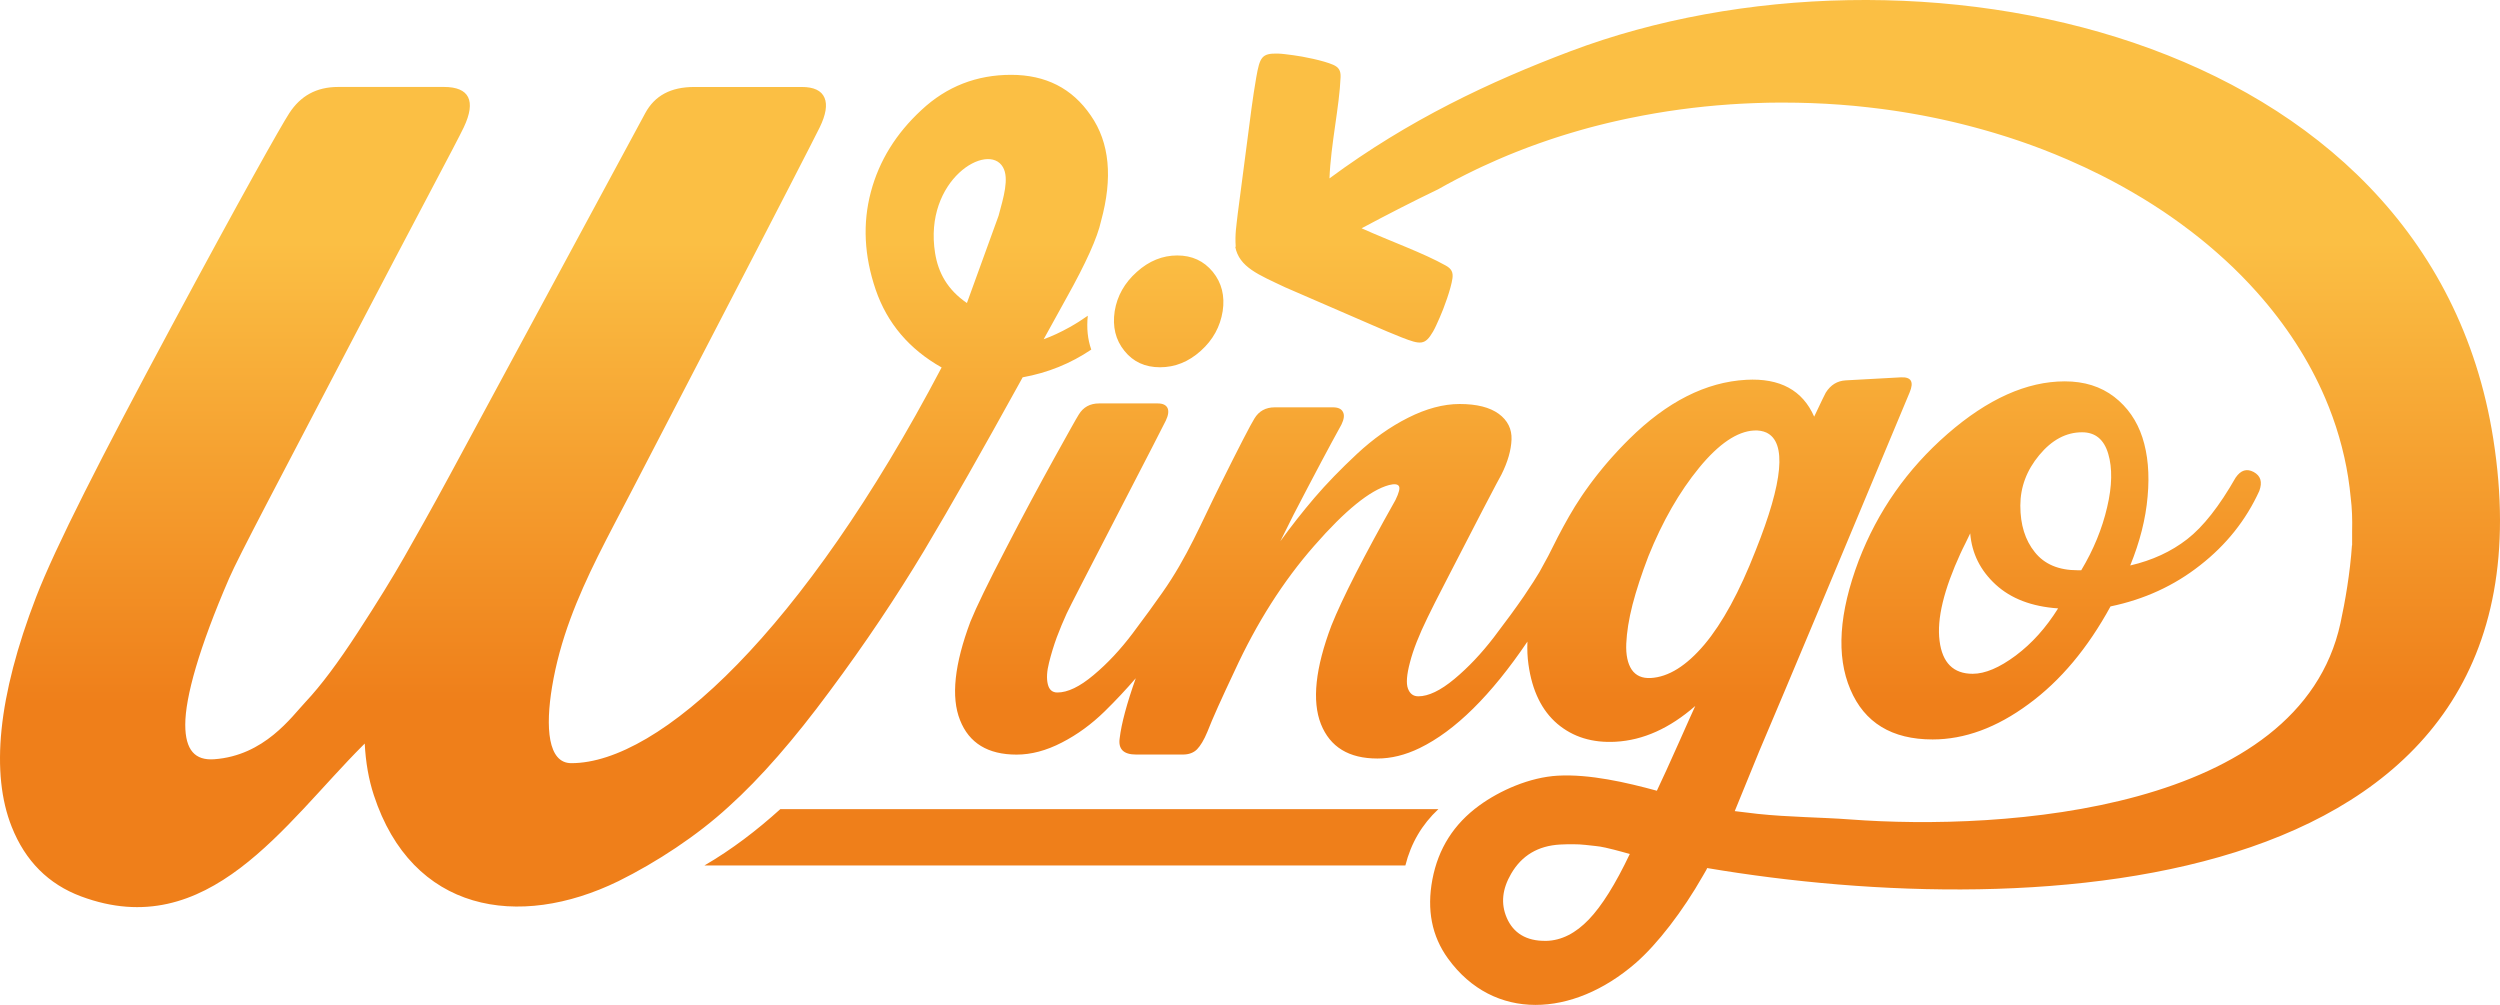
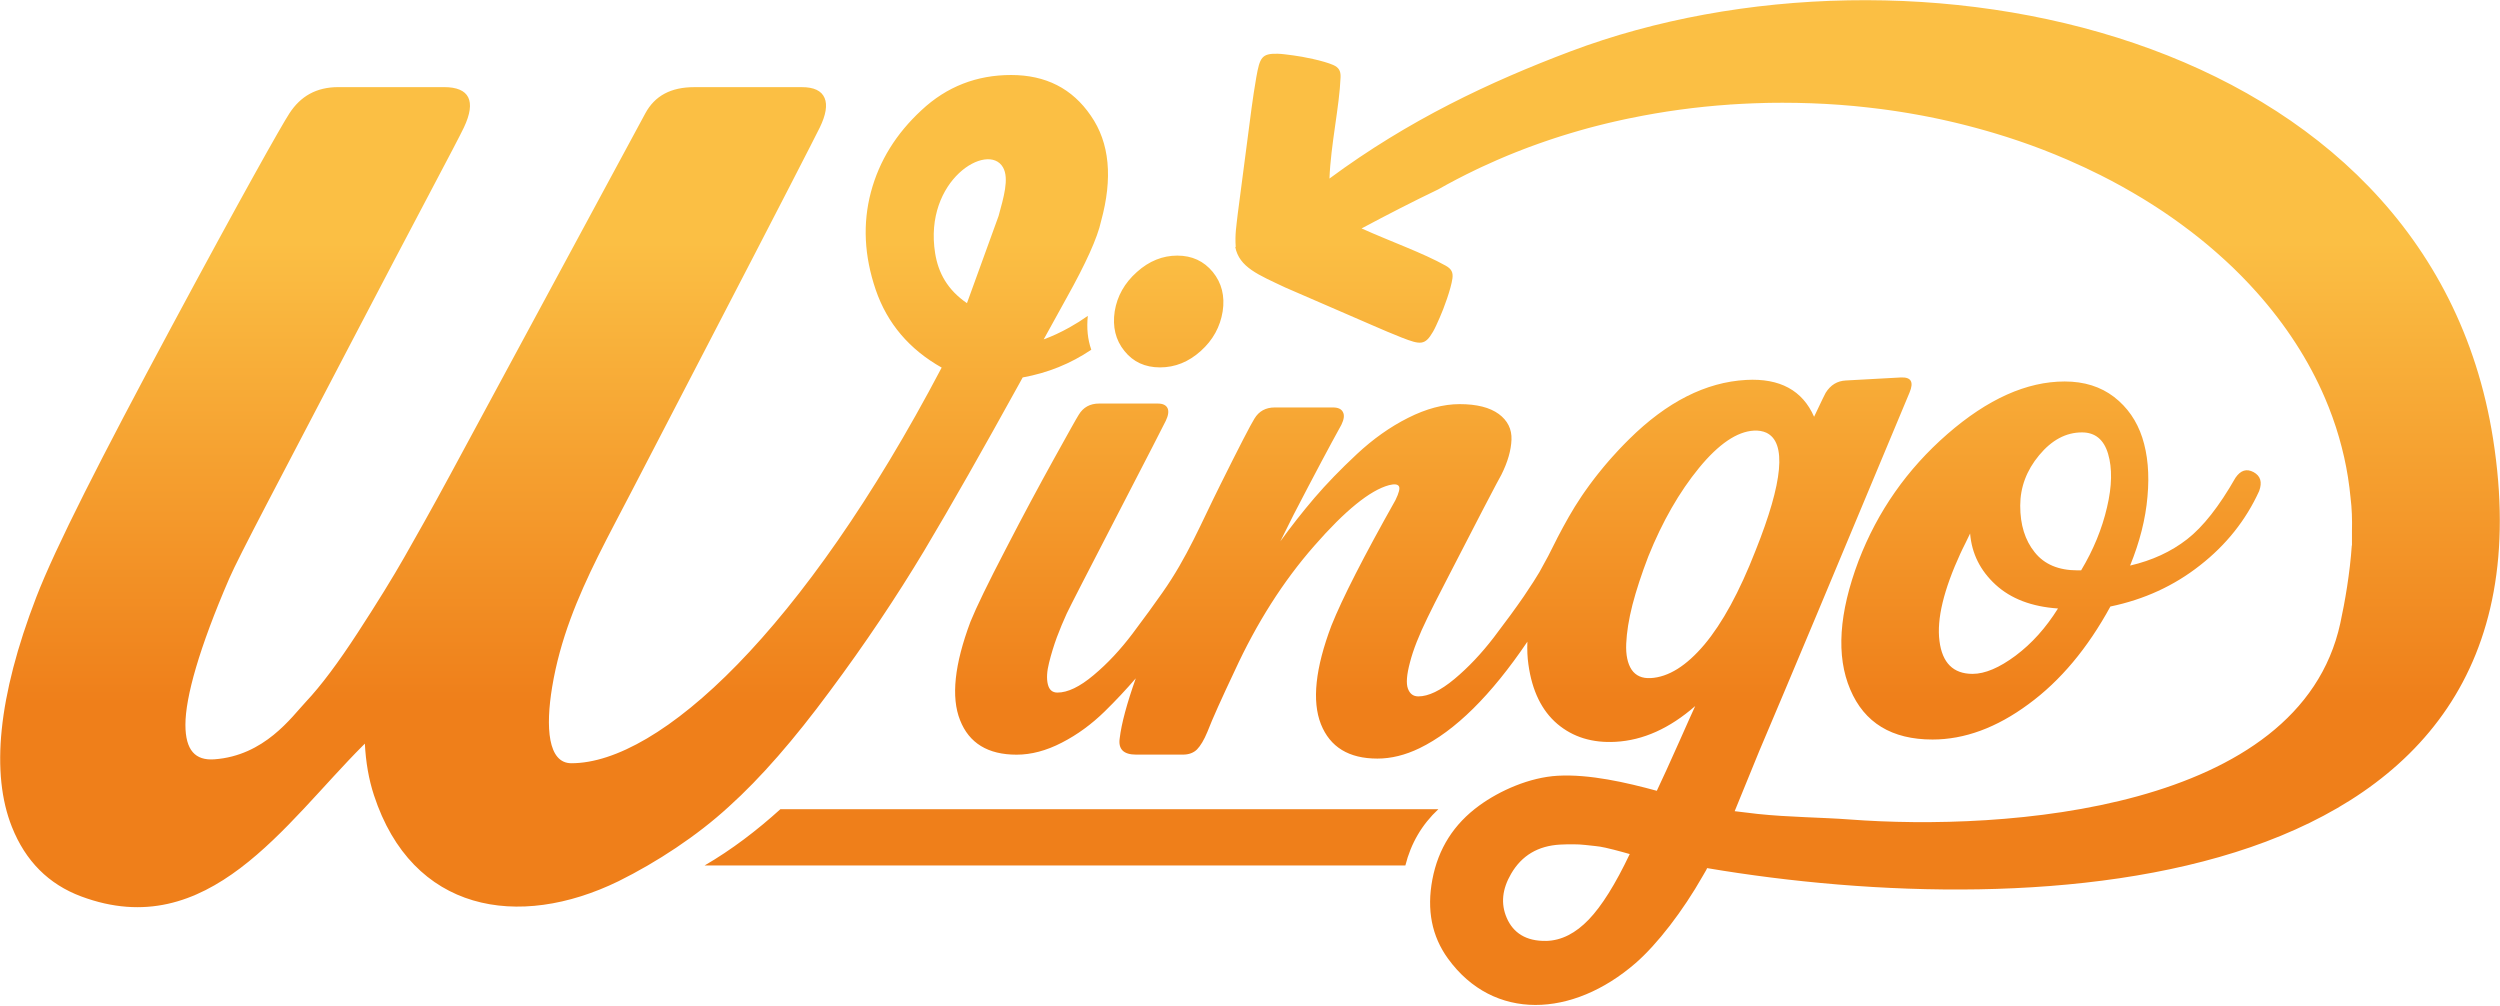
- <svg xmlns="http://www.w3.org/2000/svg" xml:space="preserve" width="2741.374" height="1101.939" version="1.1" style="fill-rule:evenodd" viewBox="0 0 77367.661 31099.177" id="svg2">
+ <svg xmlns="http://www.w3.org/2000/svg" xml:space="preserve" width="2741.774" height="1102.339" version="1.1" style="fill-rule:evenodd" viewBox="0 0 77378.947 31110.466" id="svg2">
  <defs id="defs4">
    <style type="text/css" id="style6">
    .fil0 {fill:url(#id0)}
   </style>
    <linearGradient id="id0" gradientUnits="userSpaceOnUse" x1="53377" y1="58712.102" x2="53377" y2="44440.602">
      <stop offset="0" style="stop-color:#EF7F1A" id="stop9" />
      <stop offset="1" style="stop-color:#FBBF44" id="stop11" />
    </linearGradient>
  </defs>
-   <g id="Capa_x0020_1" transform="translate(-13816.698,-36950.208)">
+   <g id="Capa_x0020_1" transform="translate(-13811.053,-36944.564)">
    <path class="fil0" d="m 46115,47449 c 257,-93 524,-217 800,-371 196,-109 384,-228 566,-357 -40,380 -5,729 107,1048 -640,432 -1347,718 -2123,858 l -120,218 c -1110,2011 -2081,3725 -2933,5152 -852,1417 -1823,2873 -2923,4349 -1090,1476 -2130,2675 -3121,3567 -981,902 -2233,1722 -3412,2306 -3102,1512 -6387,958 -7571,-2663 -159,-485 -252,-1017 -281,-1595 l -59,59 c -2420,2421 -4792,6137 -8719,4671 -1010,-377 -1727,-1095 -2147,-2154 -654,-1645 -434,-4023 753,-7104 596,-1547 2011,-4320 4181,-8362 2170,-4042 3408,-6238 3656,-6618 347,-532 832,-812 1516,-812 l 3271,0 c 783,0 1003,426 614,1248 -226,477 -1443,2737 -3567,6807 -2126,4074 -3390,6446 -3696,7153 -933,2156 -1357,3676 -1357,4528 0,793 309,1111 892,1070 1558,-111 2395,-1311 2839,-1783 466,-495 1000,-1210 1605,-2140 613,-942 1088,-1715 1437,-2328 345,-606 831,-1462 1427,-2566 l 6034,-11176 c 295,-546 793,-812 1516,-812 l 3331,0 c 367,0 607,108 703,337 92,217 39,525 -149,912 -120,247 -1278,2507 -3497,6777 -951,1829 -1721,3313 -2311,4452 -358,692 -722,1368 -1060,2049 -632,1276 -1173,2572 -1416,4039 -206,1244 -134,2360 595,2360 2725,0 7171,-4082 11461,-12246 -1001,-565 -1684,-1367 -2041,-2408 -357,-1050 -406,-2051 -149,-3022 258,-971 783,-1813 1565,-2536 783,-733 1714,-1090 2774,-1090 1070,0 1892,416 2467,1258 585,842 684,1932 317,3270 -109,505 -466,1298 -1070,2378 l -706,1279 z m -8148,14541 20364,0 c -509,475 -849,1055 -1022,1743 l -21691,0 c 836,-485 1622,-1086 2348,-1743 z M 52059,44590 c -29,-399 23,-662 63,-1032 l 425,-3252 c 45,-321 91,-649 148,-967 110,-614 166,-742 662,-731 137,3 297,28 482,51 296,37 937,165 1235,296 170,75 238,177 230,380 -35,907 -304,2083 -344,3136 2451,-1812 4965,-2995 7462,-3937 10471,-3948 26545,-718 28552,11983 2256,14280 -14154,15018 -24325,13297 l -25,54 c -42,76 -66,113 -108,187 -618,1087 -1410,2117 -2084,2702 -1944,1685 -4390,1809 -5804,-143 -502,-693 -660,-1508 -483,-2447 181,-956 664,-1717 1452,-2290 632,-460 1556,-874 2431,-922 984,-54 2120,209 3064,466 88,-175 465,-1004 704,-1543 233,-523 390,-878 476,-1062 l 4,-9 4,-9 c -793,693 -1613,1060 -2463,1107 -719,40 -1319,-144 -1804,-554 -481,-410 -782,-1022 -895,-1839 -32,-221 -42,-457 -32,-706 -1126,1665 -2239,2763 -3337,3296 -445,216 -881,322 -1305,322 -885,0 -1466,-356 -1749,-1067 -280,-712 -174,-1728 326,-3050 339,-847 1000,-2139 1982,-3884 110,-225 144,-369 106,-428 -38,-64 -140,-76 -305,-34 -585,157 -1360,784 -2317,1881 -962,1097 -1779,2385 -2461,3867 -402,851 -686,1478 -843,1885 -106,258 -216,436 -322,546 -106,106 -254,161 -436,161 l -1449,0 c -390,0 -559,-169 -508,-508 54,-452 220,-1069 497,-1853 -301,349 -621,691 -961,1024 -407,398 -847,720 -1326,966 -483,250 -949,373 -1402,373 -885,0 -1470,-356 -1749,-1067 -284,-712 -174,-1728 322,-3050 182,-449 546,-1199 1093,-2249 542,-1051 1042,-1978 1487,-2783 449,-809 703,-1267 771,-1372 140,-233 352,-347 631,-347 l 1813,0 c 157,0 258,47 305,144 42,93 25,225 -55,390 -51,106 -546,1072 -1491,2897 -945,1826 -1470,2847 -1576,3071 -106,233 -208,474 -305,733 -93,254 -174,517 -241,788 -68,267 -80,491 -38,665 42,174 140,258 297,258 318,0 690,-178 1118,-538 432,-360 834,-792 1211,-1292 377,-500 682,-923 923,-1267 771,-1095 1197,-2150 1786,-3327 589,-1186 945,-1872 1059,-2054 140,-233 352,-347 631,-347 l 1800,0 c 157,0 263,47 309,144 51,93 34,225 -47,390 -17,34 -119,216 -301,551 -182,335 -424,792 -729,1372 -309,580 -593,1139 -860,1686 335,-462 686,-911 1055,-1343 373,-436 809,-885 1313,-1356 500,-466 1029,-843 1588,-1123 555,-280 1089,-424 1593,-424 530,0 932,102 1211,305 275,203 407,470 394,796 -13,326 -114,686 -313,1084 -17,25 -212,390 -580,1097 -364,707 -720,1389 -1059,2050 -339,657 -555,1080 -644,1271 -267,546 -449,1008 -546,1389 -102,381 -123,652 -64,813 59,161 165,241 322,241 313,0 686,-178 1118,-538 432,-360 834,-788 1216,-1284 381,-500 690,-923 932,-1275 237,-352 398,-602 483,-750 190,-335 360,-659 528,-1004 11,-22 21,-44 32,-65 l 0,0 c 232,-443 461,-859 734,-1263 14,-20 27,-41 41,-61 14,-20 28,-40 42,-61 14,-20 28,-40 42,-60 l 0,0 c 14,-20 28,-40 43,-60 l 0,0 c 14,-20 29,-40 43,-60 14,-20 29,-40 43,-60 l 0,0 c 15,-20 29,-40 44,-59 15,-20 29,-40 44,-59 l 0,0 c 15,-20 30,-39 45,-59 15,-20 30,-39 45,-59 l 0,0 c 15,-20 30,-39 46,-59 l 0,0 c 15,-19 31,-39 46,-58 15,-19 31,-39 47,-58 l 0,0 c 16,-19 31,-39 47,-58 l 0,0 c 16,-19 32,-39 47,-58 16,-19 32,-38 48,-58 l 0,0 c 16,-19 32,-38 48,-57 16,-19 32,-38 49,-57 l 0,0 c 16,-19 33,-38 49,-57 16,-19 33,-38 50,-57 l 0,0 c 17,-19 33,-38 50,-56 17,-19 34,-38 51,-56 17,-19 34,-37 51,-56 17,-19 34,-37 51,-56 17,-19 34,-37 52,-56 17,-18 35,-37 52,-55 17,-18 35,-37 53,-55 18,-18 35,-37 53,-55 18,-18 36,-36 54,-55 18,-18 36,-36 54,-54 18,-18 36,-36 54,-54 1167,-1155 2372,-1764 3620,-1833 1045,-58 1745,324 2103,1140 228,-483 350,-732 358,-741 152,-242 357,-368 624,-382 l 1696,-93 c 326,-18 415,138 276,468 -2265,5429 -3814,9127 -4652,11096 l -760,1860 c 308,40 637,78 708,85 960,102 1977,106 2856,172 4791,361 13917,-258 15181,-6074 145,-668 298,-1551 356,-2411 l 5,6 0,-7 0,-2 0,-5 0,-3 0,-4 0,-5 0,-2 0,-7 0,0 0,-7 0,-1 0,-6 0,-3 0,-4 0,-5 0,-2 0,-6 0,-1 0,-7 0,-1 0,-6 0,-2 0,-5 0,-4 0,-3 0,-6 0,-1 0,-7 0,0 0,-7 0,-2 0,-5 0,-4 0,-3 0,-5 0,-2 0,-7 0,0 0,-7 0,-2 0,-5 0,-3 0,-4 0,-5 0,-2 0,-7 0,0 0,-7 0,-1 0,-6 0,-3 0,-4 0,-5 0,-2 0,-6 0,-1 0,-7 0,-1 0,-6 0,-2 0,-5 0,-4 0,-3 0,-6 0,-1 0,-7 0,0 0,-7 0,-2 0,-5 0,-4 0,-3 0,-5 0,-2 0,-7 0,0 0,-7 0,-2 0,-5 0,-3 0,-4 0,-5 0,-2 0,-7 0,0 0,-7 0,-1 0,-6 0,-3 0,-4 0,-5 0,-2 0,-6 0,-1 0,-7 0,-1 0,-6 0,-2 0,-5 0,-4 0,-3 0,-6 0,-1 0,-7 0,0 0,-7 0,-2 0,-5 0,-4 0,-3 0,-5 0,-2 0,-7 0,0 0,-7 c 9,-360 -3,-708 -43,-1026 l 0,0 c -10,-104 -21,-207 -34,-310 -1,-5 -1,-9 -2,-14 -13,-100 -27,-200 -42,-299 -1,-7 -2,-14 -3,-21 -16,-97 -32,-194 -51,-291 -2,-9 -3,-18 -5,-27 -18,-95 -38,-190 -59,-285 -2,-10 -4,-20 -7,-30 -21,-94 -44,-187 -68,-281 l -8,-31 c -24,-93 -49,-186 -76,-278 l -9,-31 c -27,-93 -55,-185 -85,-277 l -9,-28 c -30,-93 -62,-185 -95,-277 -3,-8 -6,-15 -8,-23 -34,-94 -69,-187 -105,-279 -2,-5 -4,-11 -6,-16 -37,-95 -76,-189 -116,-283 l -4,-9 c -503,-1174 -1220,-2276 -2119,-3281 -3,-3 -5,-6 -8,-9 -68,-76 -138,-152 -208,-227 -9,-9 -17,-19 -26,-28 -66,-70 -133,-140 -201,-209 -14,-14 -27,-28 -41,-42 -65,-66 -131,-131 -198,-196 -17,-17 -34,-33 -51,-50 -65,-62 -130,-124 -197,-185 -20,-19 -40,-38 -61,-56 -65,-59 -130,-118 -196,-176 -23,-20 -46,-41 -69,-61 -65,-57 -130,-113 -196,-169 -25,-21 -50,-43 -76,-64 -65,-54 -131,-108 -197,-162 -27,-22 -54,-44 -82,-65 -66,-52 -132,-105 -199,-156 -28,-22 -57,-44 -86,-65 -67,-51 -134,-101 -202,-151 -30,-22 -61,-44 -91,-67 -67,-49 -135,-97 -203,-145 -32,-22 -64,-45 -96,-67 -68,-47 -137,-94 -206,-141 -33,-22 -66,-44 -99,-65 -70,-46 -139,-92 -210,-137 -33,-21 -67,-42 -100,-63 -71,-45 -143,-90 -215,-134 -33,-20 -67,-40 -101,-60 -73,-44 -147,-88 -221,-131 -33,-19 -66,-38 -100,-57 -76,-44 -152,-87 -228,-130 -31,-17 -63,-34 -94,-51 -80,-44 -159,-87 -240,-130 -26,-14 -52,-27 -78,-40 -87,-46 -174,-91 -262,-135 -4,-2 -9,-4 -13,-6 -311,-156 -630,-305 -955,-446 -24,-10 -47,-21 -71,-31 -77,-33 -155,-65 -233,-98 -44,-18 -87,-37 -131,-55 -71,-29 -144,-57 -216,-86 -51,-20 -102,-41 -154,-61 -69,-26 -138,-52 -207,-78 -56,-21 -112,-42 -168,-62 -67,-24 -135,-48 -203,-72 -59,-21 -117,-41 -176,-61 -67,-23 -134,-45 -201,-67 -61,-20 -122,-40 -184,-60 -66,-21 -133,-42 -200,-62 -63,-19 -126,-39 -190,-58 -66,-20 -133,-39 -199,-58 -65,-19 -130,-37 -195,-55 -66,-18 -132,-36 -198,-54 -67,-18 -134,-36 -201,-53 -66,-17 -131,-33 -197,-50 -68,-17 -137,-34 -206,-50 -66,-16 -132,-31 -198,-46 -70,-16 -139,-31 -209,-47 -66,-14 -132,-28 -198,-42 -71,-15 -142,-29 -212,-43 -66,-13 -133,-26 -200,-39 -72,-14 -144,-27 -217,-39 -66,-12 -133,-23 -199,-35 -73,-12 -146,-24 -220,-36 -67,-11 -133,-21 -200,-31 -75,-11 -149,-22 -224,-32 -66,-9 -132,-19 -199,-27 -77,-10 -153,-19 -230,-28 -65,-8 -131,-16 -196,-23 -78,-9 -157,-17 -235,-25 -65,-7 -130,-13 -196,-20 -80,-7 -160,-14 -240,-20 -65,-5 -129,-11 -194,-16 -82,-6 -164,-11 -246,-16 -63,-4 -127,-9 -190,-12 -87,-5 -174,-8 -261,-12 -59,-3 -119,-6 -178,-8 -97,-4 -194,-6 -291,-8 -51,-1 -101,-3 -152,-4 -148,-3 -296,-4 -445,-4 -64,0 -128,0 -192,1 l -6,0 c -61,1 -123,1 -184,2 l -16,0 c -58,1 -117,2 -175,4 l -24,1 c -54,1 -108,3 -162,5 l -42,1 c -47,2 -94,3 -141,5 l -62,3 c -40,2 -80,4 -121,5 -28,1 -55,3 -83,4 -33,2 -67,3 -100,5 -34,2 -69,4 -103,6 -27,2 -55,3 -82,5 -38,2 -76,5 -113,7 -9,-2 -18,-2 -27,2 -1051,72 -2075,213 -3065,417 -13,2 -26,5 -39,8 l -2,0 c -37,8 -74,16 -111,23 -26,6 -53,11 -79,17 -29,6 -58,13 -86,19 -34,8 -68,15 -102,23 -23,5 -45,10 -68,15 -40,9 -80,18 -120,28 -22,5 -44,10 -65,15 -35,8 -70,17 -104,25 -27,7 -54,13 -81,20 -27,7 -54,14 -81,20 -29,7 -58,15 -87,22 -33,8 -66,17 -98,25 -22,6 -43,11 -65,17 -40,11 -81,22 -121,32 -19,5 -39,10 -58,16 -41,11 -82,22 -122,34 l -63,18 c -27,8 -54,15 -80,23 -25,7 -51,15 -76,22 -36,11 -72,21 -108,32 -18,5 -36,11 -54,16 -44,13 -88,27 -132,40 l -46,14 c -47,15 -94,29 -141,44 l -40,13 c -29,9 -58,19 -87,28 l -10,3 c -57,19 -115,37 -172,57 l -38,13 c -47,16 -93,32 -140,48 l -43,15 c -47,16 -94,33 -141,49 l -36,13 c -89,32 -178,64 -267,97 l -23,9 c -52,19 -103,39 -155,59 l -28,11 c -51,20 -102,40 -153,60 l -24,9 c -89,35 -177,71 -265,107 l -9,4 c -56,23 -111,46 -166,70 l -18,8 c -55,23 -110,47 -165,71 l -6,3 c -148,65 -295,131 -440,198 l -4,2 c -56,26 -113,53 -169,80 l -6,3 c -405,194 -800,400 -1182,617 l -1,0 c -756,363 -1537,763 -2359,1202 909,409 1899,758 2608,1155 177,99 229,210 204,394 -44,322 -270,936 -392,1208 -77,170 -139,320 -208,438 -249,429 -387,410 -969,183 -301,-118 -605,-249 -902,-378 l -2701,-1171 c -832,-394 -1428,-624 -1551,-1259 z m 12841,13343 c 554,-31 1108,-379 1665,-1038 553,-658 1085,-1630 1583,-2908 854,-2134 965,-3350 333,-3650 -109,-49 -237,-72 -385,-64 -520,29 -1089,412 -1697,1154 -608,742 -1135,1658 -1571,2742 -208,542 -371,1039 -490,1495 -115,452 -178,854 -193,1203 -15,349 43,617 167,805 129,188 325,275 587,260 z m -3243,8135 c 487,-8 929,-245 1330,-663 398,-415 822,-1089 1267,-2026 -26,-7 -99,-28 -228,-64 -125,-35 -211,-56 -263,-70 -52,-14 -138,-35 -258,-62 -124,-28 -223,-43 -308,-51 -85,-8 -188,-20 -312,-34 -128,-15 -251,-20 -383,-21 -127,-1 -263,2 -403,9 -685,38 -1188,339 -1516,902 -277,475 -326,925 -137,1365 201,468 603,724 1210,714 z m -17917,-19740 979,-2699 c 152,-560 335,-1159 136,-1505 -461,-803 -2462,391 -2100,2659 97,604 379,1131 985,1545 z m 4573,252 c 76,-470 305,-877 686,-1216 377,-339 796,-508 1250,-508 457,0 822,169 1101,508 275,339 377,746 305,1216 -76,479 -301,890 -678,1228 -377,339 -796,508 -1262,508 -462,0 -830,-169 -1101,-508 -275,-339 -373,-750 -301,-1228 z m 23024,7722 c 589,-1533 1504,-2838 2749,-3923 1245,-1084 2457,-1627 3630,-1627 606,0 1114,161 1529,479 411,318 703,737 873,1258 169,521 225,1131 161,1826 -59,695 -241,1406 -538,2135 678,-157 1267,-428 1762,-813 496,-385 995,-1021 1500,-1906 161,-233 343,-288 559,-174 216,119 275,309 174,585 -411,902 -1021,1669 -1830,2300 -805,635 -1733,1059 -2775,1275 -703,1288 -1546,2300 -2537,3024 -987,729 -1978,1093 -2969,1093 -1258,0 -2110,-517 -2546,-1550 -441,-1034 -352,-2364 258,-3982 z m 5003,-1703 c 0,589 148,1067 449,1440 297,373 737,559 1326,559 l 110,0 c 381,-635 648,-1288 801,-1949 157,-661 165,-1216 34,-1656 -131,-445 -402,-665 -809,-665 -496,0 -936,237 -1326,707 -390,470 -585,991 -585,1563 z m -1847,1466 c -521,1135 -741,2038 -652,2720 85,678 428,1017 1025,1017 385,0 830,-191 1330,-563 504,-377 940,-864 1313,-1461 -813,-55 -1457,-301 -1932,-737 -474,-436 -737,-962 -788,-1584 -34,68 -85,169 -148,305 -68,136 -119,237 -148,305 z" id="path15" style="fill:url(#id0)" />
  </g>
</svg>
